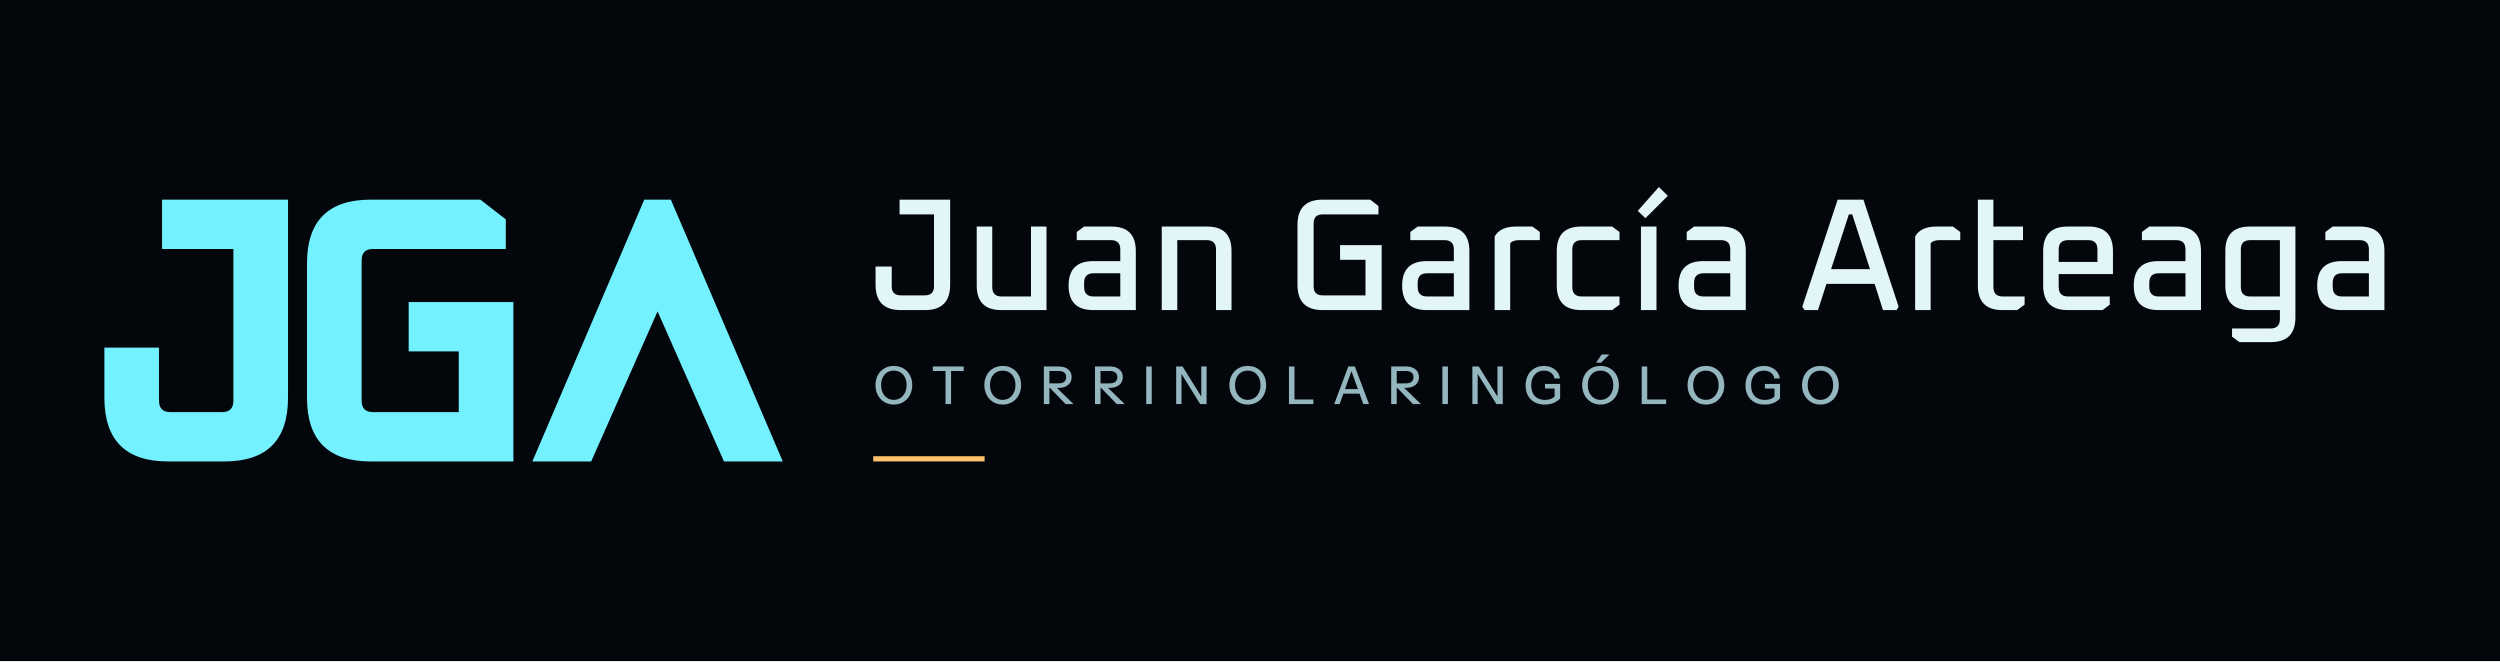
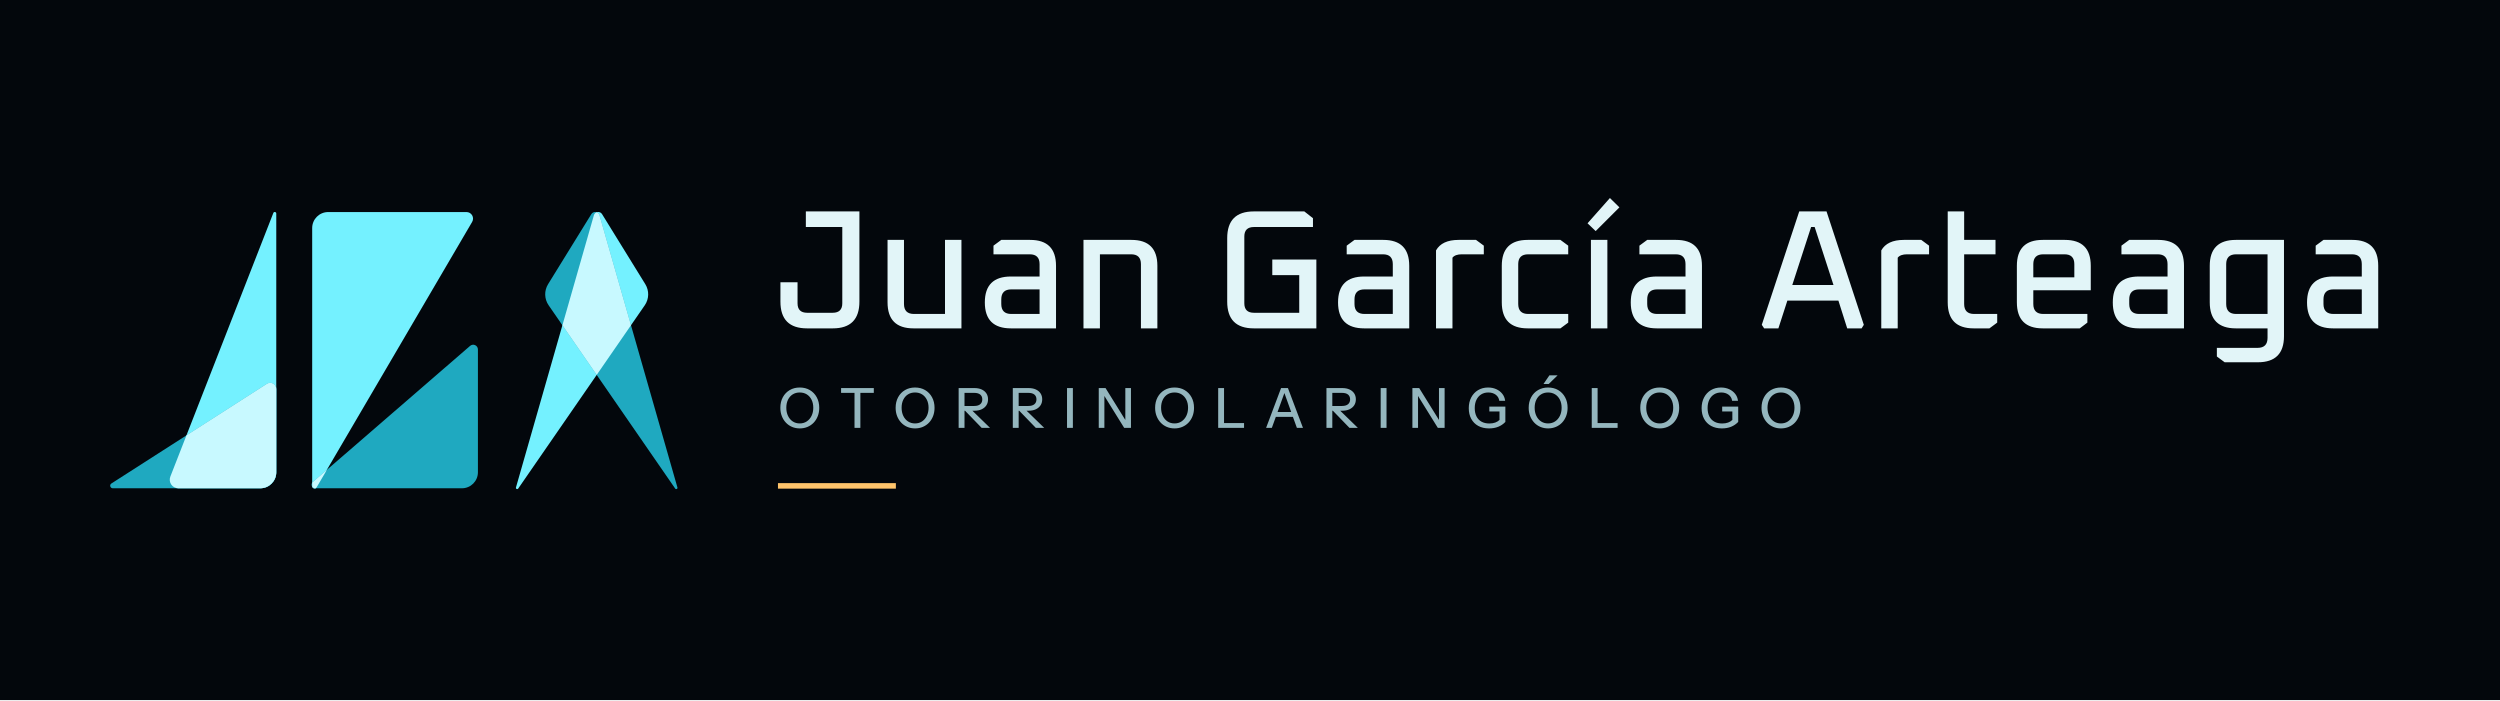
- <svg xmlns="http://www.w3.org/2000/svg" viewBox="0 0 1437 380" width="1437" height="380">
+ <svg xmlns="http://www.w3.org/2000/svg" viewBox="0 0 1357 380" width="1357" height="380">
  <rect width="100%" height="100%" fill="#03070c" />
-   <path d="M60.0 228.601V199.814H91.405V230.346Q91.405 236.889 97.947 236.889H127.607Q134.15 236.889 134.15 230.346V143.111H93.149V114.76H165.554V228.601Q165.554 265.24 128.915 265.24H96.639Q60.0 265.24 60.0 228.601ZM176.458 228.601V151.399Q176.458 114.76 213.097 114.76H276.124L290.736 126.101V143.111H214.406Q207.863 143.111 207.863 149.654V230.346Q207.863 236.889 214.406 236.889H263.693V201.995H234.906V173.643H295.098V265.24H213.097Q176.458 265.24 176.458 228.601ZM306.00 265.24L370.34 114.76L385.60 114.76L449.94 265.24L416.14 265.24L377.97 178.99L339.81 265.24Z" fill="#74f1ff" />
-   <path d="M503.275 163.704V153.216H512.567V164.624Q512.567 169.776 517.811 169.776H531.611Q536.855 169.776 536.855 164.624V123.224H517.075V114.76H546.147V163.704Q546.147 178.24 531.703 178.24H517.719Q503.275 178.24 503.275 163.704ZM561.419 164.072V130.216H570.343V164.992Q570.343 170.42 575.771 170.42H592.607V130.216H601.531V178.24H575.495Q561.419 178.24 561.419 164.072ZM628.395 178.24Q614.227 178.24 614.227 164.164Q614.227 150.088 628.395 150.088H643.943V143.372Q643.943 138.036 638.607 138.036H618.919V133.344L623.151 130.216H638.791Q652.867 130.216 652.867 144.292V178.24ZM623.151 164.992Q623.151 170.42 628.579 170.42H643.943V157.08H628.579Q623.151 157.08 623.151 162.508ZM667.771 178.24V130.216H693.807Q707.883 130.216 707.883 144.292V178.24H698.959V143.372Q698.959 138.036 693.623 138.036H676.695V178.24ZM745.787 163.704V129.296Q745.787 114.76 760.231 114.76H787.647L792.339 118.44V123.224H760.323Q755.079 123.224 755.079 128.376V164.624Q755.079 169.776 760.323 169.776H784.887V149.352H770.259V140.888H794.179V178.24H760.231Q745.787 178.24 745.787 163.704ZM820.123 178.24Q805.955 178.24 805.955 164.164Q805.955 150.088 820.123 150.088H835.671V143.372Q835.671 138.036 830.335 138.036H810.647V133.344L814.879 130.216H830.519Q844.595 130.216 844.595 144.292V178.24ZM814.879 164.992Q814.879 170.42 820.307 170.42H835.671V157.08H820.307Q814.879 157.08 814.879 162.508ZM859.131 178.24V135.92Q862.351 130.216 871.367 130.216H880.843L885.075 133.344V138.036H873.115Q869.527 138.036 868.055 139.876V178.24ZM894.827 164.072V144.292Q894.827 130.216 908.903 130.216H926.659L930.891 133.344V138.036H909.179Q903.751 138.036 903.751 143.372V164.992Q903.751 170.42 909.179 170.42H930.891V175.112L926.659 178.24H908.903Q894.827 178.24 894.827 164.072ZM943.219 178.24V130.216H952.143V178.24ZM941.379 121.2 953.523 107.492 958.675 112.552 945.795 125.432ZM979.007 178.24Q964.839 178.24 964.839 164.164Q964.839 150.088 979.007 150.088H994.555V143.372Q994.555 138.036 989.219 138.036H969.531V133.344L973.763 130.216H989.403Q1003.479 130.216 1003.479 144.292V178.24ZM973.763 164.992Q973.763 170.42 979.191 170.42H994.555V157.08H979.191Q973.763 157.08 973.763 162.508ZM1035.955 176.308 1056.287 114.76H1071.099L1091.339 176.308L1090.143 178.24H1082.323L1077.539 163.152H1049.847L1044.971 178.24H1037.243ZM1052.515 154.688H1074.871L1064.659 123.224H1062.727ZM1100.815 178.24V135.92Q1104.035 130.216 1113.051 130.216H1122.527L1126.759 133.344V138.036H1114.799Q1111.211 138.036 1109.739 139.876V178.24ZM1136.879 164.072V114.76H1145.803V130.216H1162.823V138.036H1145.803V164.992Q1145.803 170.42 1151.231 170.42H1163.743V175.112L1159.511 178.24H1150.955Q1136.879 178.24 1136.879 164.072ZM1174.415 164.072V144.292Q1174.415 130.216 1188.491 130.216H1200.451Q1214.527 130.216 1214.527 144.292V157.54H1183.339V164.992Q1183.339 170.42 1188.767 170.42H1212.687V175.112L1208.547 178.24H1188.491Q1174.415 178.24 1174.415 164.072ZM1183.339 150.548H1205.603V143.372Q1205.603 138.036 1200.267 138.036H1188.767Q1183.339 138.036 1183.339 143.372ZM1240.655 178.24Q1226.487 178.24 1226.487 164.164Q1226.487 150.088 1240.655 150.088H1256.203V143.372Q1256.203 138.036 1250.867 138.036H1231.179V133.344L1235.411 130.216H1251.051Q1265.127 130.216 1265.127 144.292V178.24ZM1235.411 164.992Q1235.411 170.42 1240.839 170.42H1256.203V157.08H1240.839Q1235.411 157.08 1235.411 162.508ZM1279.111 164.072V144.292Q1279.111 130.216 1293.279 130.216H1319.407V182.472Q1319.407 196.64 1305.239 196.64H1287.207L1282.975 193.512V188.82H1305.055Q1310.483 188.82 1310.483 183.392V178.24H1293.279Q1279.111 178.24 1279.111 164.072ZM1288.035 164.992Q1288.035 170.42 1293.463 170.42H1310.483V138.036H1293.463Q1288.035 138.036 1288.035 143.372ZM1346.087 178.24Q1331.919 178.24 1331.919 164.164Q1331.919 150.088 1346.087 150.088H1361.635V143.372Q1361.635 138.036 1356.299 138.036H1336.611V133.344L1340.843 130.216H1356.483Q1370.559 130.216 1370.559 144.292V178.24ZM1340.843 164.992Q1340.843 170.42 1346.271 170.42H1361.635V157.08H1346.271Q1340.843 157.08 1340.843 162.508Z" fill="#e2f5f8" />
-   <path d="M513.789 232.54Q511.479 232.54 509.559 231.715Q507.639 230.89 506.229 229.39Q504.819 227.89 504.024 225.85Q503.229 223.81 503.229 221.35Q503.229 218.11 504.579 215.62Q505.929 213.13 508.314 211.735Q510.699 210.34 513.759 210.34Q516.879 210.34 519.249 211.735Q521.619 213.13 522.984 215.62Q524.349 218.11 524.349 221.38Q524.349 223.81 523.554 225.865Q522.759 227.92 521.349 229.405Q519.939 230.89 518.004 231.715Q516.069 232.54 513.789 232.54ZM513.759 229.84Q515.919 229.84 517.569 228.745Q519.219 227.65 520.164 225.73Q521.109 223.81 521.109 221.32Q521.109 218.86 520.179 216.985Q519.249 215.11 517.599 214.075Q515.949 213.04 513.759 213.04Q511.569 213.04 509.934 214.075Q508.299 215.11 507.384 216.97Q506.469 218.83 506.469 221.32Q506.469 223.84 507.399 225.76Q508.329 227.68 509.964 228.76Q511.599 229.84 513.759 229.84ZM543.489 232.24V213.25H536.199V210.64H553.959V213.25H546.669V232.24ZM576.369 232.54Q574.059 232.54 572.139 231.715Q570.219 230.89 568.809 229.39Q567.399 227.89 566.604 225.85Q565.809 223.81 565.809 221.35Q565.809 218.11 567.159 215.62Q568.509 213.13 570.894 211.735Q573.279 210.34 576.339 210.34Q579.459 210.34 581.829 211.735Q584.199 213.13 585.564 215.62Q586.929 218.11 586.929 221.38Q586.929 223.81 586.134 225.865Q585.339 227.92 583.929 229.405Q582.519 230.89 580.584 231.715Q578.649 232.54 576.369 232.54ZM576.339 229.84Q578.499 229.84 580.149 228.745Q581.799 227.65 582.744 225.73Q583.689 223.81 583.689 221.32Q583.689 218.86 582.759 216.985Q581.829 215.11 580.179 214.075Q578.529 213.04 576.339 213.04Q574.149 213.04 572.514 214.075Q570.879 215.11 569.964 216.97Q569.049 218.83 569.049 221.32Q569.049 223.84 569.979 225.76Q570.909 227.68 572.544 228.76Q574.179 229.84 576.339 229.84ZM600.009 232.24V210.64H608.529Q610.869 210.64 612.519 211.405Q614.169 212.17 615.069 213.535Q615.969 214.9 615.969 216.76Q615.969 218.62 615.069 220.0Q614.169 221.38 612.519 222.16Q610.869 222.94 608.529 222.94H607.479L617.049 232.24H612.489L603.489 222.94H603.189V232.24ZM603.189 220.36H608.439Q610.599 220.36 611.724 219.415Q612.849 218.47 612.849 216.79Q612.849 215.11 611.739 214.18Q610.629 213.25 608.439 213.25H603.189ZM629.409 232.24V210.64H637.929Q640.269 210.64 641.919 211.405Q643.569 212.17 644.469 213.535Q645.369 214.9 645.369 216.76Q645.369 218.62 644.469 220.0Q643.569 221.38 641.919 222.16Q640.269 222.94 637.929 222.94H636.879L646.449 232.24H641.889L632.889 222.94H632.589V232.24ZM632.589 220.36H637.839Q639.999 220.36 641.124 219.415Q642.249 218.47 642.249 216.79Q642.249 215.11 641.139 214.18Q640.029 213.25 637.839 213.25H632.589ZM658.839 232.24V210.64H662.019V232.24ZM676.059 232.24V210.64H679.749L690.489 227.95V210.64H693.549V232.24H689.859L679.119 214.93V232.24ZM717.219 232.54Q714.909 232.54 712.989 231.715Q711.069 230.89 709.659 229.39Q708.249 227.89 707.454 225.85Q706.659 223.81 706.659 221.35Q706.659 218.11 708.009 215.62Q709.359 213.13 711.744 211.735Q714.129 210.34 717.189 210.34Q720.309 210.34 722.679 211.735Q725.049 213.13 726.414 215.62Q727.779 218.11 727.779 221.38Q727.779 223.81 726.984 225.865Q726.189 227.92 724.779 229.405Q723.369 230.89 721.434 231.715Q719.499 232.54 717.219 232.54ZM717.189 229.84Q719.349 229.84 720.999 228.745Q722.649 227.65 723.594 225.73Q724.539 223.81 724.539 221.32Q724.539 218.86 723.609 216.985Q722.679 215.11 721.029 214.075Q719.379 213.04 717.189 213.04Q714.999 213.04 713.364 214.075Q711.729 215.11 710.814 216.97Q709.899 218.83 709.899 221.32Q709.899 223.84 710.829 225.76Q711.759 227.68 713.394 228.76Q715.029 229.84 717.189 229.84ZM740.889 232.24V210.64H744.069V229.63H754.929V232.24ZM766.899 232.24 775.029 210.64H778.749L786.909 232.24H783.609L781.449 226.27H772.179L770.019 232.24ZM776.829 213.34 773.109 223.63H780.519ZM799.659 232.24V210.64H808.179Q810.519 210.64 812.169 211.405Q813.819 212.17 814.719 213.535Q815.619 214.9 815.619 216.76Q815.619 218.62 814.719 220.0Q813.819 221.38 812.169 222.16Q810.519 222.94 808.179 222.94H807.129L816.699 232.24H812.139L803.139 222.94H802.839V232.24ZM802.839 220.36H808.089Q810.249 220.36 811.374 219.415Q812.499 218.47 812.499 216.79Q812.499 215.11 811.389 214.18Q810.279 213.25 808.089 213.25H802.839ZM829.089 232.24V210.64H832.269V232.24ZM846.309 232.24V210.64H849.999L860.739 227.95V210.64H863.799V232.24H860.109L849.369 214.93V232.24ZM887.889 232.54Q884.499 232.54 882.039 231.175Q879.579 229.81 878.244 227.35Q876.909 224.89 876.909 221.56Q876.909 218.26 878.244 215.725Q879.579 213.19 881.949 211.765Q884.319 210.34 887.409 210.34Q889.869 210.34 891.864 211.255Q893.859 212.17 895.134 213.79Q896.409 215.41 896.649 217.54H893.469Q893.169 215.47 891.549 214.255Q889.929 213.04 887.499 213.04Q885.279 213.04 883.629 214.09Q881.979 215.14 881.064 217.03Q880.149 218.92 880.149 221.5Q880.149 224.11 881.079 225.985Q882.009 227.86 883.794 228.865Q885.579 229.87 888.099 229.87Q889.899 229.87 891.279 229.36Q892.599 228.88 893.589 227.95V223.33H888.069V220.69H896.769V229.03Q895.089 230.77 892.899 231.655Q890.709 232.54 887.889 232.54ZM919.989 232.54Q917.679 232.54 915.759 231.715Q913.839 230.89 912.429 229.39Q911.019 227.89 910.224 225.85Q909.429 223.81 909.429 221.35Q909.429 218.11 910.779 215.62Q912.129 213.13 914.514 211.735Q916.899 210.34 919.959 210.34Q923.079 210.34 925.449 211.735Q927.819 213.13 929.184 215.62Q930.549 218.11 930.549 221.38Q930.549 223.81 929.754 225.865Q928.959 227.92 927.549 229.405Q926.139 230.89 924.204 231.715Q922.269 232.54 919.989 232.54ZM919.959 229.84Q922.119 229.84 923.769 228.745Q925.419 227.65 926.364 225.73Q927.309 223.81 927.309 221.32Q927.309 218.86 926.379 216.985Q925.449 215.11 923.799 214.075Q922.149 213.04 919.959 213.04Q917.769 213.04 916.134 214.075Q914.499 215.11 913.584 216.97Q912.669 218.83 912.669 221.32Q912.669 223.84 913.599 225.76Q914.529 227.68 916.164 228.76Q917.799 229.84 919.959 229.84ZM920.289 208.45H917.439L920.679 203.74H925.119ZM943.659 232.24V210.64H946.839V229.63H957.699V232.24ZM980.559 232.54Q978.249 232.54 976.329 231.715Q974.409 230.89 972.999 229.39Q971.589 227.89 970.794 225.85Q969.999 223.81 969.999 221.35Q969.999 218.11 971.349 215.62Q972.699 213.13 975.084 211.735Q977.469 210.34 980.529 210.34Q983.649 210.34 986.019 211.735Q988.389 213.13 989.754 215.62Q991.119 218.11 991.119 221.38Q991.119 223.81 990.324 225.865Q989.529 227.92 988.119 229.405Q986.709 230.89 984.774 231.715Q982.839 232.54 980.559 232.54ZM980.529 229.84Q982.689 229.84 984.339 228.745Q985.989 227.65 986.934 225.73Q987.879 223.81 987.879 221.32Q987.879 218.86 986.949 216.985Q986.019 215.11 984.369 214.075Q982.719 213.04 980.529 213.04Q978.339 213.04 976.704 214.075Q975.069 215.11 974.154 216.97Q973.239 218.83 973.239 221.32Q973.239 223.84 974.169 225.76Q975.099 227.68 976.734 228.76Q978.369 229.84 980.529 229.84ZM1014.279 232.54Q1010.889 232.54 1008.429 231.175Q1005.969 229.81 1004.634 227.35Q1003.299 224.89 1003.299 221.56Q1003.299 218.26 1004.634 215.725Q1005.969 213.19 1008.339 211.765Q1010.709 210.34 1013.799 210.34Q1016.259 210.34 1018.254 211.255Q1020.249 212.17 1021.524 213.79Q1022.799 215.41 1023.039 217.54H1019.859Q1019.559 215.47 1017.939 214.255Q1016.319 213.04 1013.889 213.04Q1011.669 213.04 1010.019 214.09Q1008.369 215.14 1007.454 217.03Q1006.539 218.92 1006.539 221.5Q1006.539 224.11 1007.469 225.985Q1008.399 227.86 1010.184 228.865Q1011.969 229.87 1014.489 229.87Q1016.289 229.87 1017.669 229.36Q1018.989 228.88 1019.979 227.95V223.33H1014.459V220.69H1023.159V229.03Q1021.479 230.77 1019.289 231.655Q1017.099 232.54 1014.279 232.54ZM1046.379 232.54Q1044.069 232.54 1042.149 231.715Q1040.229 230.89 1038.819 229.39Q1037.409 227.89 1036.614 225.85Q1035.819 223.81 1035.819 221.35Q1035.819 218.11 1037.169 215.62Q1038.519 213.13 1040.904 211.735Q1043.289 210.34 1046.349 210.34Q1049.469 210.34 1051.839 211.735Q1054.209 213.13 1055.574 215.62Q1056.939 218.11 1056.939 221.38Q1056.939 223.81 1056.144 225.865Q1055.349 227.92 1053.939 229.405Q1052.529 230.89 1050.594 231.715Q1048.659 232.54 1046.379 232.54ZM1046.349 229.84Q1048.509 229.84 1050.159 228.745Q1051.809 227.65 1052.754 225.73Q1053.699 223.81 1053.699 221.32Q1053.699 218.86 1052.769 216.985Q1051.839 215.11 1050.189 214.075Q1048.539 213.04 1046.349 213.04Q1044.159 213.04 1042.524 214.075Q1040.889 215.11 1039.974 216.97Q1039.059 218.83 1039.059 221.32Q1039.059 223.84 1039.989 225.76Q1040.919 227.68 1042.554 228.76Q1044.189 229.84 1046.349 229.84Z" fill="#94b6be" />
-   <rect x="501.939" y="262.24" width="64" height="3" fill="#ffc46b" />
+   <g id="jga" transform="translate(60 115.101) scale(1.49935)">
+     <defs>
+       <clipPath id="jga-0">
+         <path d="M58.95 0.3A0.55 0.55 0 0 1 60 0.49L60 94.21A5.79 5.79 0 0 1 54.21 100L24.55 100A3.1 3.1 0 0 1 21.65 95.77Z" />
+       </clipPath>
+       <clipPath id="jga-1">
+         <path d="M73 5.79A5.79 5.79 0 0 1 78.79 0L128.86 0A2.37 2.37 0 0 1 130.91 3.57L74.59 99.69A0.85 0.85 0 0 1 73 99.26Z" />
+       </clipPath>
+       <clipPath id="jga-2">
+         <path d="M147.61 100.07A0.46 0.46 0 0 1 146.78 99.68L174.99 1.14A1.63 1.63 0 0 1 177.93 0.73L193.6 26.11A7 7 0 0 1 193.4 33.76Z" />
+       </clipPath>
+     </defs>
+     <path fill="#74f1ff" d="M58.95 0.3A0.55 0.55 0 0 1 60 0.49L60 94.21A5.79 5.79 0 0 1 54.21 100L24.55 100A3.1 3.1 0 0 1 21.65 95.77Z" />
+     <path fill="#1fa9c0" d="M0.3 98.27A0.94 0.94 0 0 0 0.8 100L54.21 100A5.79 5.79 0 0 0 60 94.21L60 64.05A2.21 2.21 0 0 0 56.59 62.18Z" />
+     <path fill="#c8f9ff" clip-path="url(#jga-0)" d="M0.3 98.27A0.94 0.94 0 0 0 0.8 100L54.21 100A5.79 5.79 0 0 0 60 94.21L60 64.05A2.21 2.21 0 0 0 56.59 62.18Z" />
+     <path fill="#74f1ff" d="M73 5.79A5.79 5.79 0 0 1 78.79 0L128.86 0A2.37 2.37 0 0 1 130.91 3.57L74.59 99.69A0.85 0.85 0 0 1 73 99.26Z" />
+     <path fill="#1fa9c0" d="M73.21 97.74A1.29 1.29 0 0 0 74.06 100L127.21 100A5.79 5.79 0 0 0 133 94.21L133 49.74A1.71 1.71 0 0 0 130.18 48.44Z" />
+     <path fill="#c8f9ff" clip-path="url(#jga-1)" d="M73.21 97.74A1.29 1.29 0 0 0 74.06 100L127.21 100A5.79 5.79 0 0 0 133 94.21L133 49.74A1.71 1.71 0 0 0 130.18 48.44Z" />
+     <path fill="#74f1ff" d="M147.61 100.07A0.46 0.46 0 0 1 146.78 99.68L174.99 1.14A1.63 1.63 0 0 1 177.93 0.73L193.6 26.11A7 7 0 0 1 193.4 33.76Z" />
+     <path fill="#1fa9c0" d="M204.39 100.07A0.46 0.46 0 0 0 205.22 99.68L177.01 1.14A1.63 1.63 0 0 0 174.07 0.73L158.4 26.11A7 7 0 0 0 158.6 33.76Z" />
+     <path fill="#c8f9ff" clip-path="url(#jga-2)" d="M204.39 100.07A0.46 0.46 0 0 0 205.22 99.68L177.01 1.14A1.63 1.63 0 0 0 174.07 0.73L158.4 26.11A7 7 0 0 0 158.6 33.76Z" />
+   </g>
+   <g transform="translate(-79.66 0)">
+     <path d="M503.275 163.704V153.216H512.567V164.624Q512.567 169.776 517.811 169.776H531.611Q536.855 169.776 536.855 164.624V123.224H517.075V114.76H546.147V163.704Q546.147 178.24 531.703 178.24H517.719Q503.275 178.24 503.275 163.704ZM561.419 164.072V130.216H570.343V164.992Q570.343 170.42 575.771 170.42H592.607V130.216H601.531V178.24H575.495Q561.419 178.24 561.419 164.072ZM628.395 178.24Q614.227 178.24 614.227 164.164Q614.227 150.088 628.395 150.088H643.943V143.372Q643.943 138.036 638.607 138.036H618.919V133.344L623.151 130.216H638.791Q652.867 130.216 652.867 144.292V178.24ZM623.151 164.992Q623.151 170.42 628.579 170.42H643.943V157.08H628.579Q623.151 157.08 623.151 162.508ZM667.771 178.24V130.216H693.807Q707.883 130.216 707.883 144.292V178.24H698.959V143.372Q698.959 138.036 693.623 138.036H676.695V178.24ZM745.787 163.704V129.296Q745.787 114.76 760.231 114.76H787.647L792.339 118.44V123.224H760.323Q755.079 123.224 755.079 128.376V164.624Q755.079 169.776 760.323 169.776H784.887V149.352H770.259V140.888H794.179V178.24H760.231Q745.787 178.24 745.787 163.704ZM820.123 178.24Q805.955 178.24 805.955 164.164Q805.955 150.088 820.123 150.088H835.671V143.372Q835.671 138.036 830.335 138.036H810.647V133.344L814.879 130.216H830.519Q844.595 130.216 844.595 144.292V178.24ZM814.879 164.992Q814.879 170.42 820.307 170.42H835.671V157.08H820.307Q814.879 157.08 814.879 162.508ZM859.131 178.24V135.92Q862.351 130.216 871.367 130.216H880.843L885.075 133.344V138.036H873.115Q869.527 138.036 868.055 139.876V178.24ZM894.827 164.072V144.292Q894.827 130.216 908.903 130.216H926.659L930.891 133.344V138.036H909.179Q903.751 138.036 903.751 143.372V164.992Q903.751 170.42 909.179 170.42H930.891V175.112L926.659 178.24H908.903Q894.827 178.24 894.827 164.072ZM943.219 178.24V130.216H952.143V178.24ZM941.379 121.2 953.523 107.492 958.675 112.552 945.795 125.432ZM979.007 178.24Q964.839 178.24 964.839 164.164Q964.839 150.088 979.007 150.088H994.555V143.372Q994.555 138.036 989.219 138.036H969.531V133.344L973.763 130.216H989.403Q1003.479 130.216 1003.479 144.292V178.24ZM973.763 164.992Q973.763 170.42 979.191 170.42H994.555V157.08H979.191Q973.763 157.08 973.763 162.508ZM1035.955 176.308 1056.287 114.76H1071.099L1091.339 176.308L1090.143 178.24H1082.323L1077.539 163.152H1049.847L1044.971 178.24H1037.243ZM1052.515 154.688H1074.871L1064.659 123.224H1062.727ZM1100.815 178.24V135.92Q1104.035 130.216 1113.051 130.216H1122.527L1126.759 133.344V138.036H1114.799Q1111.211 138.036 1109.739 139.876V178.24ZM1136.879 164.072V114.76H1145.803V130.216H1162.823V138.036H1145.803V164.992Q1145.803 170.42 1151.231 170.42H1163.743V175.112L1159.511 178.24H1150.955Q1136.879 178.24 1136.879 164.072ZM1174.415 164.072V144.292Q1174.415 130.216 1188.491 130.216H1200.451Q1214.527 130.216 1214.527 144.292V157.54H1183.339V164.992Q1183.339 170.42 1188.767 170.42H1212.687V175.112L1208.547 178.24H1188.491Q1174.415 178.24 1174.415 164.072ZM1183.339 150.548H1205.603V143.372Q1205.603 138.036 1200.267 138.036H1188.767Q1183.339 138.036 1183.339 143.372ZM1240.655 178.24Q1226.487 178.24 1226.487 164.164Q1226.487 150.088 1240.655 150.088H1256.203V143.372Q1256.203 138.036 1250.867 138.036H1231.179V133.344L1235.411 130.216H1251.051Q1265.127 130.216 1265.127 144.292V178.24ZM1235.411 164.992Q1235.411 170.42 1240.839 170.42H1256.203V157.08H1240.839Q1235.411 157.08 1235.411 162.508ZM1279.111 164.072V144.292Q1279.111 130.216 1293.279 130.216H1319.407V182.472Q1319.407 196.64 1305.239 196.64H1287.207L1282.975 193.512V188.82H1305.055Q1310.483 188.82 1310.483 183.392V178.24H1293.279Q1279.111 178.24 1279.111 164.072ZM1288.035 164.992Q1288.035 170.42 1293.463 170.42H1310.483V138.036H1293.463Q1288.035 138.036 1288.035 143.372ZM1346.087 178.24Q1331.919 178.24 1331.919 164.164Q1331.919 150.088 1346.087 150.088H1361.635V143.372Q1361.635 138.036 1356.299 138.036H1336.611V133.344L1340.843 130.216H1356.483Q1370.559 130.216 1370.559 144.292V178.24ZM1340.843 164.992Q1340.843 170.42 1346.271 170.42H1361.635V157.08H1346.271Q1340.843 157.08 1340.843 162.508Z" fill="#e2f5f8" />
+     <path d="M513.789 232.54Q511.479 232.54 509.559 231.715Q507.639 230.89 506.229 229.39Q504.819 227.89 504.024 225.85Q503.229 223.81 503.229 221.35Q503.229 218.11 504.579 215.62Q505.929 213.13 508.314 211.735Q510.699 210.34 513.759 210.34Q516.879 210.34 519.249 211.735Q521.619 213.13 522.984 215.62Q524.349 218.11 524.349 221.38Q524.349 223.81 523.554 225.865Q522.759 227.92 521.349 229.405Q519.939 230.89 518.004 231.715Q516.069 232.54 513.789 232.54ZM513.759 229.84Q515.919 229.84 517.569 228.745Q519.219 227.65 520.164 225.73Q521.109 223.81 521.109 221.32Q521.109 218.86 520.179 216.985Q519.249 215.11 517.599 214.075Q515.949 213.04 513.759 213.04Q511.569 213.04 509.934 214.075Q508.299 215.11 507.384 216.97Q506.469 218.83 506.469 221.32Q506.469 223.84 507.399 225.76Q508.329 227.68 509.964 228.76Q511.599 229.84 513.759 229.84ZM543.489 232.24V213.25H536.199V210.64H553.959V213.25H546.669V232.24ZM576.369 232.54Q574.059 232.54 572.139 231.715Q570.219 230.89 568.809 229.39Q567.399 227.89 566.604 225.85Q565.809 223.81 565.809 221.35Q565.809 218.11 567.159 215.62Q568.509 213.13 570.894 211.735Q573.279 210.34 576.339 210.34Q579.459 210.34 581.829 211.735Q584.199 213.13 585.564 215.62Q586.929 218.11 586.929 221.38Q586.929 223.81 586.134 225.865Q585.339 227.92 583.929 229.405Q582.519 230.89 580.584 231.715Q578.649 232.54 576.369 232.54ZM576.339 229.84Q578.499 229.84 580.149 228.745Q581.799 227.65 582.744 225.73Q583.689 223.81 583.689 221.32Q583.689 218.86 582.759 216.985Q581.829 215.11 580.179 214.075Q578.529 213.04 576.339 213.04Q574.149 213.04 572.514 214.075Q570.879 215.11 569.964 216.97Q569.049 218.83 569.049 221.32Q569.049 223.84 569.979 225.76Q570.909 227.68 572.544 228.76Q574.179 229.84 576.339 229.84ZM600.009 232.24V210.64H608.529Q610.869 210.64 612.519 211.405Q614.169 212.17 615.069 213.535Q615.969 214.9 615.969 216.76Q615.969 218.62 615.069 220.0Q614.169 221.38 612.519 222.16Q610.869 222.94 608.529 222.94H607.479L617.049 232.24H612.489L603.489 222.94H603.189V232.24ZM603.189 220.36H608.439Q610.599 220.36 611.724 219.415Q612.849 218.47 612.849 216.79Q612.849 215.11 611.739 214.18Q610.629 213.25 608.439 213.25H603.189ZM629.409 232.24V210.64H637.929Q640.269 210.64 641.919 211.405Q643.569 212.17 644.469 213.535Q645.369 214.9 645.369 216.76Q645.369 218.62 644.469 220.0Q643.569 221.38 641.919 222.16Q640.269 222.94 637.929 222.94H636.879L646.449 232.24H641.889L632.889 222.94H632.589V232.24ZM632.589 220.36H637.839Q639.999 220.36 641.124 219.415Q642.249 218.47 642.249 216.79Q642.249 215.11 641.139 214.18Q640.029 213.25 637.839 213.25H632.589ZM658.839 232.24V210.64H662.019V232.24ZM676.059 232.24V210.64H679.749L690.489 227.95V210.64H693.549V232.24H689.859L679.119 214.93V232.24ZM717.219 232.54Q714.909 232.54 712.989 231.715Q711.069 230.89 709.659 229.39Q708.249 227.89 707.454 225.85Q706.659 223.81 706.659 221.35Q706.659 218.11 708.009 215.62Q709.359 213.13 711.744 211.735Q714.129 210.34 717.189 210.34Q720.309 210.34 722.679 211.735Q725.049 213.13 726.414 215.62Q727.779 218.11 727.779 221.38Q727.779 223.81 726.984 225.865Q726.189 227.92 724.779 229.405Q723.369 230.89 721.434 231.715Q719.499 232.54 717.219 232.54ZM717.189 229.84Q719.349 229.84 720.999 228.745Q722.649 227.65 723.594 225.73Q724.539 223.81 724.539 221.32Q724.539 218.86 723.609 216.985Q722.679 215.11 721.029 214.075Q719.379 213.04 717.189 213.04Q714.999 213.04 713.364 214.075Q711.729 215.11 710.814 216.97Q709.899 218.83 709.899 221.32Q709.899 223.84 710.829 225.76Q711.759 227.68 713.394 228.76Q715.029 229.84 717.189 229.84ZM740.889 232.24V210.64H744.069V229.63H754.929V232.24ZM766.899 232.24 775.029 210.64H778.749L786.909 232.24H783.609L781.449 226.27H772.179L770.019 232.24ZM776.829 213.34 773.109 223.63H780.519ZM799.659 232.24V210.64H808.179Q810.519 210.64 812.169 211.405Q813.819 212.17 814.719 213.535Q815.619 214.9 815.619 216.76Q815.619 218.62 814.719 220.0Q813.819 221.38 812.169 222.16Q810.519 222.94 808.179 222.94H807.129L816.699 232.24H812.139L803.139 222.94H802.839V232.24ZM802.839 220.36H808.089Q810.249 220.36 811.374 219.415Q812.499 218.47 812.499 216.79Q812.499 215.11 811.389 214.18Q810.279 213.25 808.089 213.25H802.839ZM829.089 232.24V210.64H832.269V232.24ZM846.309 232.24V210.64H849.999L860.739 227.95V210.64H863.799V232.24H860.109L849.369 214.93V232.24ZM887.889 232.54Q884.499 232.54 882.039 231.175Q879.579 229.81 878.244 227.35Q876.909 224.89 876.909 221.56Q876.909 218.26 878.244 215.725Q879.579 213.19 881.949 211.765Q884.319 210.34 887.409 210.34Q889.869 210.34 891.864 211.255Q893.859 212.17 895.134 213.79Q896.409 215.41 896.649 217.54H893.469Q893.169 215.47 891.549 214.255Q889.929 213.04 887.499 213.04Q885.279 213.04 883.629 214.09Q881.979 215.14 881.064 217.03Q880.149 218.92 880.149 221.5Q880.149 224.11 881.079 225.985Q882.009 227.86 883.794 228.865Q885.579 229.87 888.099 229.87Q889.899 229.87 891.279 229.36Q892.599 228.88 893.589 227.95V223.33H888.069V220.69H896.769V229.03Q895.089 230.77 892.899 231.655Q890.709 232.54 887.889 232.54ZM919.989 232.54Q917.679 232.54 915.759 231.715Q913.839 230.89 912.429 229.39Q911.019 227.89 910.224 225.85Q909.429 223.81 909.429 221.35Q909.429 218.11 910.779 215.62Q912.129 213.13 914.514 211.735Q916.899 210.34 919.959 210.34Q923.079 210.34 925.449 211.735Q927.819 213.13 929.184 215.62Q930.549 218.11 930.549 221.38Q930.549 223.81 929.754 225.865Q928.959 227.92 927.549 229.405Q926.139 230.89 924.204 231.715Q922.269 232.54 919.989 232.54ZM919.959 229.84Q922.119 229.84 923.769 228.745Q925.419 227.65 926.364 225.73Q927.309 223.81 927.309 221.32Q927.309 218.86 926.379 216.985Q925.449 215.11 923.799 214.075Q922.149 213.04 919.959 213.04Q917.769 213.04 916.134 214.075Q914.499 215.11 913.584 216.97Q912.669 218.83 912.669 221.32Q912.669 223.84 913.599 225.76Q914.529 227.68 916.164 228.76Q917.799 229.84 919.959 229.84ZM920.289 208.45H917.439L920.679 203.74H925.119ZM943.659 232.24V210.64H946.839V229.63H957.699V232.24ZM980.559 232.54Q978.249 232.54 976.329 231.715Q974.409 230.89 972.999 229.39Q971.589 227.89 970.794 225.85Q969.999 223.81 969.999 221.35Q969.999 218.11 971.349 215.62Q972.699 213.13 975.084 211.735Q977.469 210.34 980.529 210.34Q983.649 210.34 986.019 211.735Q988.389 213.13 989.754 215.62Q991.119 218.11 991.119 221.38Q991.119 223.81 990.324 225.865Q989.529 227.92 988.119 229.405Q986.709 230.89 984.774 231.715Q982.839 232.54 980.559 232.54ZM980.529 229.84Q982.689 229.84 984.339 228.745Q985.989 227.65 986.934 225.73Q987.879 223.81 987.879 221.32Q987.879 218.86 986.949 216.985Q986.019 215.11 984.369 214.075Q982.719 213.04 980.529 213.04Q978.339 213.04 976.704 214.075Q975.069 215.11 974.154 216.97Q973.239 218.83 973.239 221.32Q973.239 223.84 974.169 225.76Q975.099 227.68 976.734 228.76Q978.369 229.84 980.529 229.84ZM1014.279 232.54Q1010.889 232.54 1008.429 231.175Q1005.969 229.81 1004.634 227.35Q1003.299 224.89 1003.299 221.56Q1003.299 218.26 1004.634 215.725Q1005.969 213.19 1008.339 211.765Q1010.709 210.34 1013.799 210.34Q1016.259 210.34 1018.254 211.255Q1020.249 212.17 1021.524 213.79Q1022.799 215.41 1023.039 217.54H1019.859Q1019.559 215.47 1017.939 214.255Q1016.319 213.04 1013.889 213.04Q1011.669 213.04 1010.019 214.09Q1008.369 215.14 1007.454 217.03Q1006.539 218.92 1006.539 221.5Q1006.539 224.11 1007.469 225.985Q1008.399 227.86 1010.184 228.865Q1011.969 229.87 1014.489 229.87Q1016.289 229.87 1017.669 229.36Q1018.989 228.88 1019.979 227.95V223.33H1014.459V220.69H1023.159V229.03Q1021.479 230.77 1019.289 231.655Q1017.099 232.54 1014.279 232.54ZM1046.379 232.54Q1044.069 232.54 1042.149 231.715Q1040.229 230.89 1038.819 229.39Q1037.409 227.89 1036.614 225.85Q1035.819 223.81 1035.819 221.35Q1035.819 218.11 1037.169 215.62Q1038.519 213.13 1040.904 211.735Q1043.289 210.34 1046.349 210.34Q1049.469 210.34 1051.839 211.735Q1054.209 213.13 1055.574 215.62Q1056.939 218.11 1056.939 221.38Q1056.939 223.81 1056.144 225.865Q1055.349 227.92 1053.939 229.405Q1052.529 230.89 1050.594 231.715Q1048.659 232.54 1046.379 232.54ZM1046.349 229.84Q1048.509 229.84 1050.159 228.745Q1051.809 227.65 1052.754 225.73Q1053.699 223.81 1053.699 221.32Q1053.699 218.86 1052.769 216.985Q1051.839 215.11 1050.189 214.075Q1048.539 213.04 1046.349 213.04Q1044.159 213.04 1042.524 214.075Q1040.889 215.11 1039.974 216.97Q1039.059 218.83 1039.059 221.32Q1039.059 223.84 1039.989 225.76Q1040.919 227.68 1042.554 228.76Q1044.189 229.84 1046.349 229.84Z" fill="#94b6be" />
+     <rect x="501.939" y="262.24" width="64" height="3" fill="#ffc46b" />
+   </g>
</svg>
